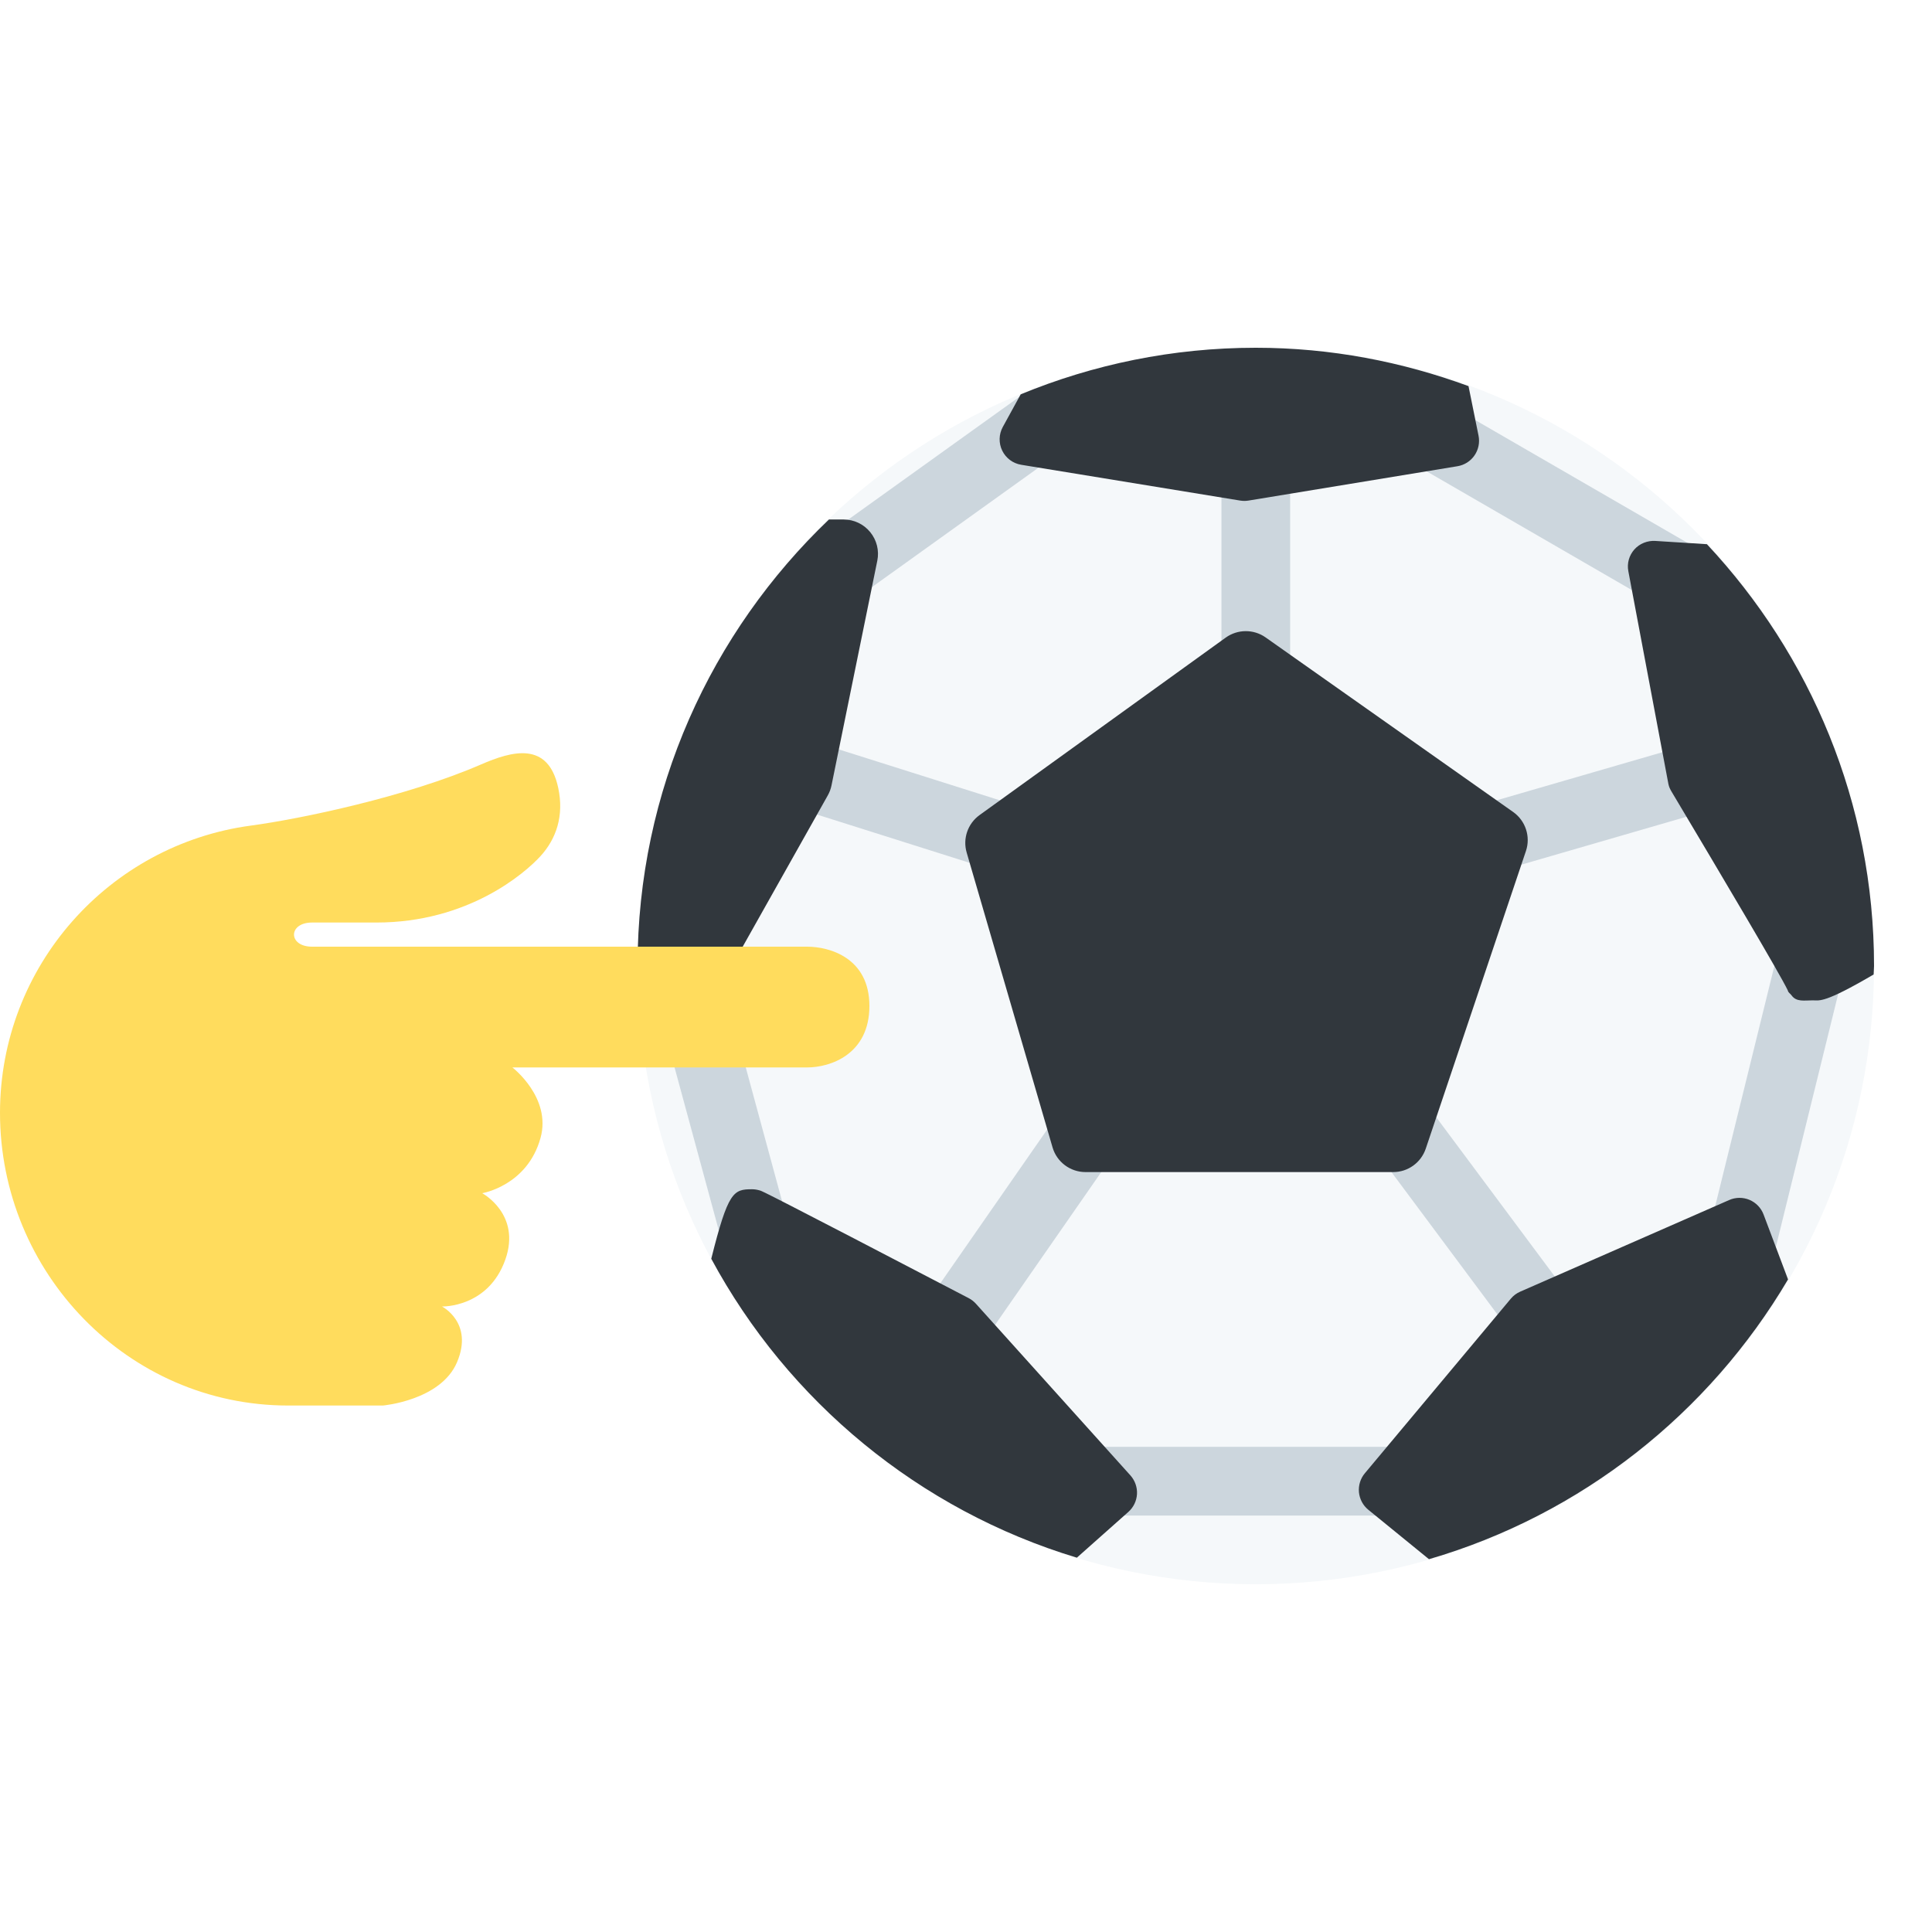
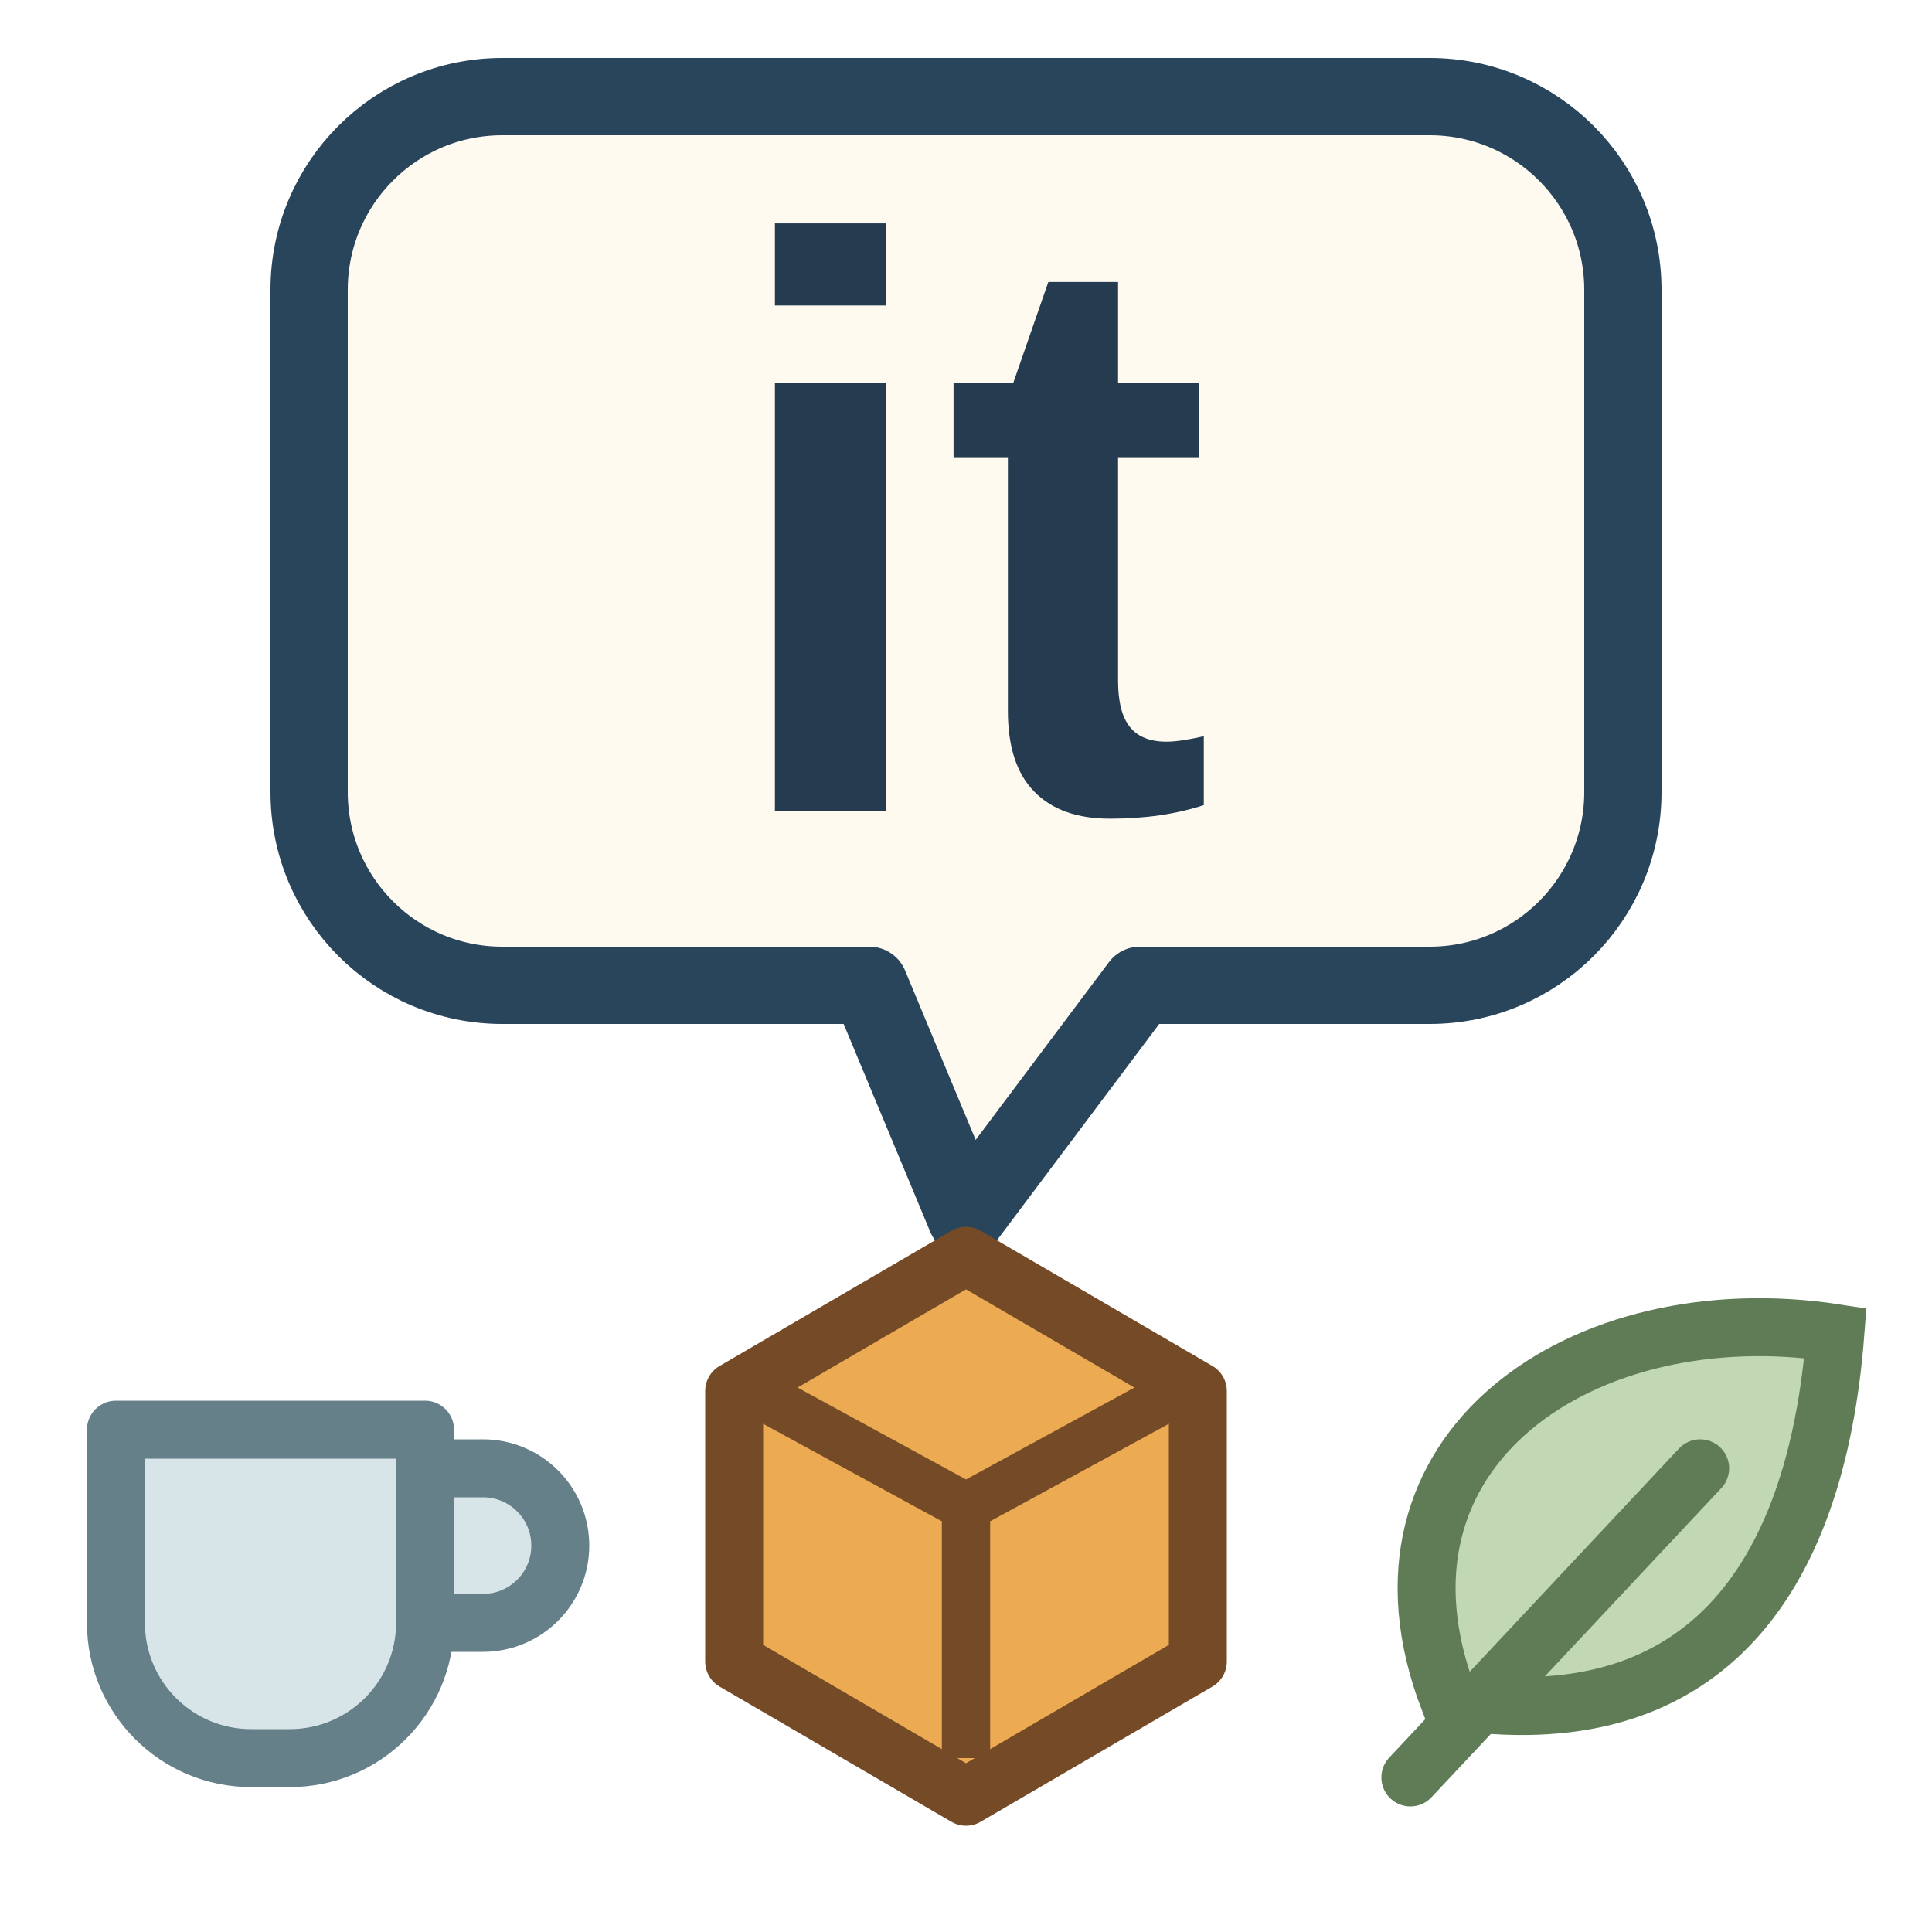
<svg xmlns="http://www.w3.org/2000/svg" viewBox="0 0 100 100">
-   <svg x="33" y="18" width="64" height="64" viewBox="0 0 36 36">
-     <circle fill="#F5F8FA" cx="18" cy="18" r="18" />
-     <path d="M18 11c-.552 0-1-.448-1-1V3c0-.552.448-1 1-1s1 .448 1 1v7c0 .552-.448 1-1 1zm-6.583 4.5c-.1 0-.202-.015-.302-.047l-8.041-2.542c-.527-.167-.819-.728-.652-1.255.166-.527.73-.818 1.255-.652l8.042 2.542c.527.167.819.729.652 1.255-.136.426-.53.699-.954.699zm13.625-.291c-.434 0-.833-.285-.96-.722-.154-.531.151-1.085.682-1.239l6.75-1.958c.531-.153 1.085.153 1.238.682.154.531-.151 1.085-.682 1.239l-6.75 1.958c-.092.027-.186.04-.278.04zm2.001 14.958c-.306 0-.606-.14-.803-.403l-5.459-7.333c-.33-.442-.238-1.069.205-1.399.442-.331 1.069-.238 1.399.205l5.459 7.333c.33.442.238 1.069-.205 1.399-.179.134-.389.198-.596.198zm-18.294-.083c-.197 0-.395-.058-.57-.179-.454-.316-.565-.938-.25-1.392l5.125-7.375c.315-.454.938-.566 1.392-.251.454.315.565.939.25 1.392l-5.125 7.375c-.194.281-.506.43-.822.43zM3.5 27.062c-.44 0-.844-.293-.965-.738L.347 18.262c-.145-.533.17-1.082.704-1.227.535-.141 1.083.171 1.227.704l2.188 8.062c.145.533-.17 1.082-.704 1.226-.088.025-.176.035-.262.035zM22 34h-9c-.552 0-1-.447-1-1s.448-1 1-1h9c.553 0 1 .447 1 1s-.447 1-1 1zm10.126-6.875c-.079 0-.16-.009-.24-.029-.536-.132-.864-.674-.731-1.21l2.125-8.625c.133-.536.679-.862 1.21-.732.536.132.864.674.731 1.211l-2.125 8.625c-.113.455-.521.76-.97.76zM30.312 7.688c-.17 0-.342-.043-.5-.134L22.25 3.179c-.478-.277-.642-.888-.364-1.367.275-.478.886-.643 1.366-.365l7.562 4.375c.478.277.642.888.364 1.367-.185.32-.521.499-.866.499zm-24.811 0c-.312 0-.618-.145-.813-.417-.322-.45-.22-1.074.229-1.396l6.188-4.438c.449-.322 1.074-.219 1.396.229.322.449.219 1.074-.229 1.396L6.083 7.5c-.177.126-.38.188-.582.188z" fill="#CCD6DD" />
-     <path d="M25.493 13.516l-7.208-5.083c-.348-.245-.814-.243-1.161.006l-7.167 5.167c-.343.248-.494.684-.375 1.091l2.5 8.583c.124.426.515.72.96.72H22c.43 0 .81-.274.948-.681l2.917-8.667c.141-.419-.011-.881-.372-1.136zM1.292 19.542c.058 0 .117-.005.175-.016.294-.052.55-.233.697-.494l3.375-6c.051-.091.087-.188.108-.291L6.98 6.2c.06-.294-.016-.6-.206-.832C6.584 5.135 6.3 5 6 5h-.428C2.145 8.277 0 12.884 0 18c0 .266.028.525.04.788l.602.514c.182.156.413.24.65.24zm9.325-16.547c.106.219.313.373.553.412l6.375 1.042c.04.006.081.01.121.01.04 0 .081-.003.122-.01l6.084-1c.2-.033.38-.146.495-.314.116-.168.158-.375.118-.575l-.292-1.443C22.26.407 20.18 0 18 0c-2.425 0-4.734.486-6.845 1.356l-.521.95c-.117.213-.123.47-.017.689zm20.517 2.724l-1.504-.095c-.228-.013-.455.076-.609.249-.152.173-.218.402-.175.63l1.167 6.198c.017.086.048.148.093.224 1.492 2.504 3.152 5.301 3.381 5.782.024.084.062.079.114.151.14.195.372.142.612.142h.007c.198 0 .323.094 1.768-.753.001-.083.012-.164.012-.247 0-4.753-1.856-9.064-4.866-12.281zM14.541 33.376c.011-.199-.058-.395-.191-.544l-4.5-5c-.06-.066-.131-.122-.211-.163-5.885-3.069-5.994-3.105-6.066-3.13-.078-.025-.161-.039-.242-.039-.537 0-.695.065-1.185 2.024 2.236 4.149 6.053 7.316 10.644 8.703l1.5-1.333c.149-.132.239-.319.251-.518zm17.833-8.567c-.189-.08-.405-.078-.592.005l-6.083 2.667c-.106.046-.2.116-.274.205l-4.25 5.083c-.129.154-.19.352-.172.552.02.2.117.384.272.51.683.559 1.261 1.03 1.767 1.44 4.437-1.294 8.154-4.248 10.454-8.146l-.712-1.889c-.072-.193-.221-.347-.41-.427z" fill="#31373D" />
-   </svg>
-   <svg x="0" y="34" width="45" height="45" viewBox="0 0 36 36">
-     <path fill="#FFDC5D" d="M15.856 31s2.394-.208 3.068-1.792c.697-1.639-.622-2.309-.622-2.309s1.914.059 2.622-1.941c.668-1.885-.958-2.75-.958-2.75s1.871-.307 2.417-2.292C22.842 18.245 21.216 17 21.216 17h12.208c.959 0 2.575-.542 2.576-2.543.002-2-1.659-2.457-2.576-2.457h-20.5c-1 0-1-1 0-1h2.666c3.792 0 6.143-2.038 6.792-2.751.65-.713.979-1.667.734-2.82-.415-1.956-1.92-1.529-3.197-.975-3.078 1.337-7.464 2.254-9.538 2.533C4.523 7.778.006 12.796 0 18.871-.004 25.497 5.298 30.995 11.924 31h3.932z" />
-   </svg>
+   <path d="M26 5h48a10 10 0 0 1 10 10v26a10 10 0 0 1-10 10H59l-9 12-5-12H26a10 10 0 0 1-10-10V15A10 10 0 0 1 26 5Z" fill="#fffaf0" stroke="#29455c" stroke-width="4" stroke-linejoin="round" />
+   <text x="50" y="42" text-anchor="middle" font-family="Arial, sans-serif" font-weight="bold" font-size="42" fill="#243b50">it</text>
+   <path d="M6 74h16v10a7 7 0 0 1-7 7h-2a7 7 0 0 1-7-7Z M22 76h3a4 4 0 0 1 0 8h-3" fill="#d7e5e9" stroke="#66808a" stroke-width="3" stroke-linejoin="round" />
+   <path d="m50 65 12 7v14l-12 7-12-7V72Z" fill="#ecab53" stroke="#754a27" stroke-width="3" stroke-linejoin="round" />
+   <path d="m39 72 11 6 11-6m-11 6v13" fill="none" stroke="#754a27" stroke-width="2.5" />
+   <path d="M75 88C70 75 82 67 95 69c-1 13-7 21-20 19Z" fill="#c2d8b5" stroke="#5f7c57" stroke-width="3" />
+   <path d="m73 92 15-16" fill="none" stroke="#5f7c57" stroke-width="3" stroke-linecap="round" />
</svg>
